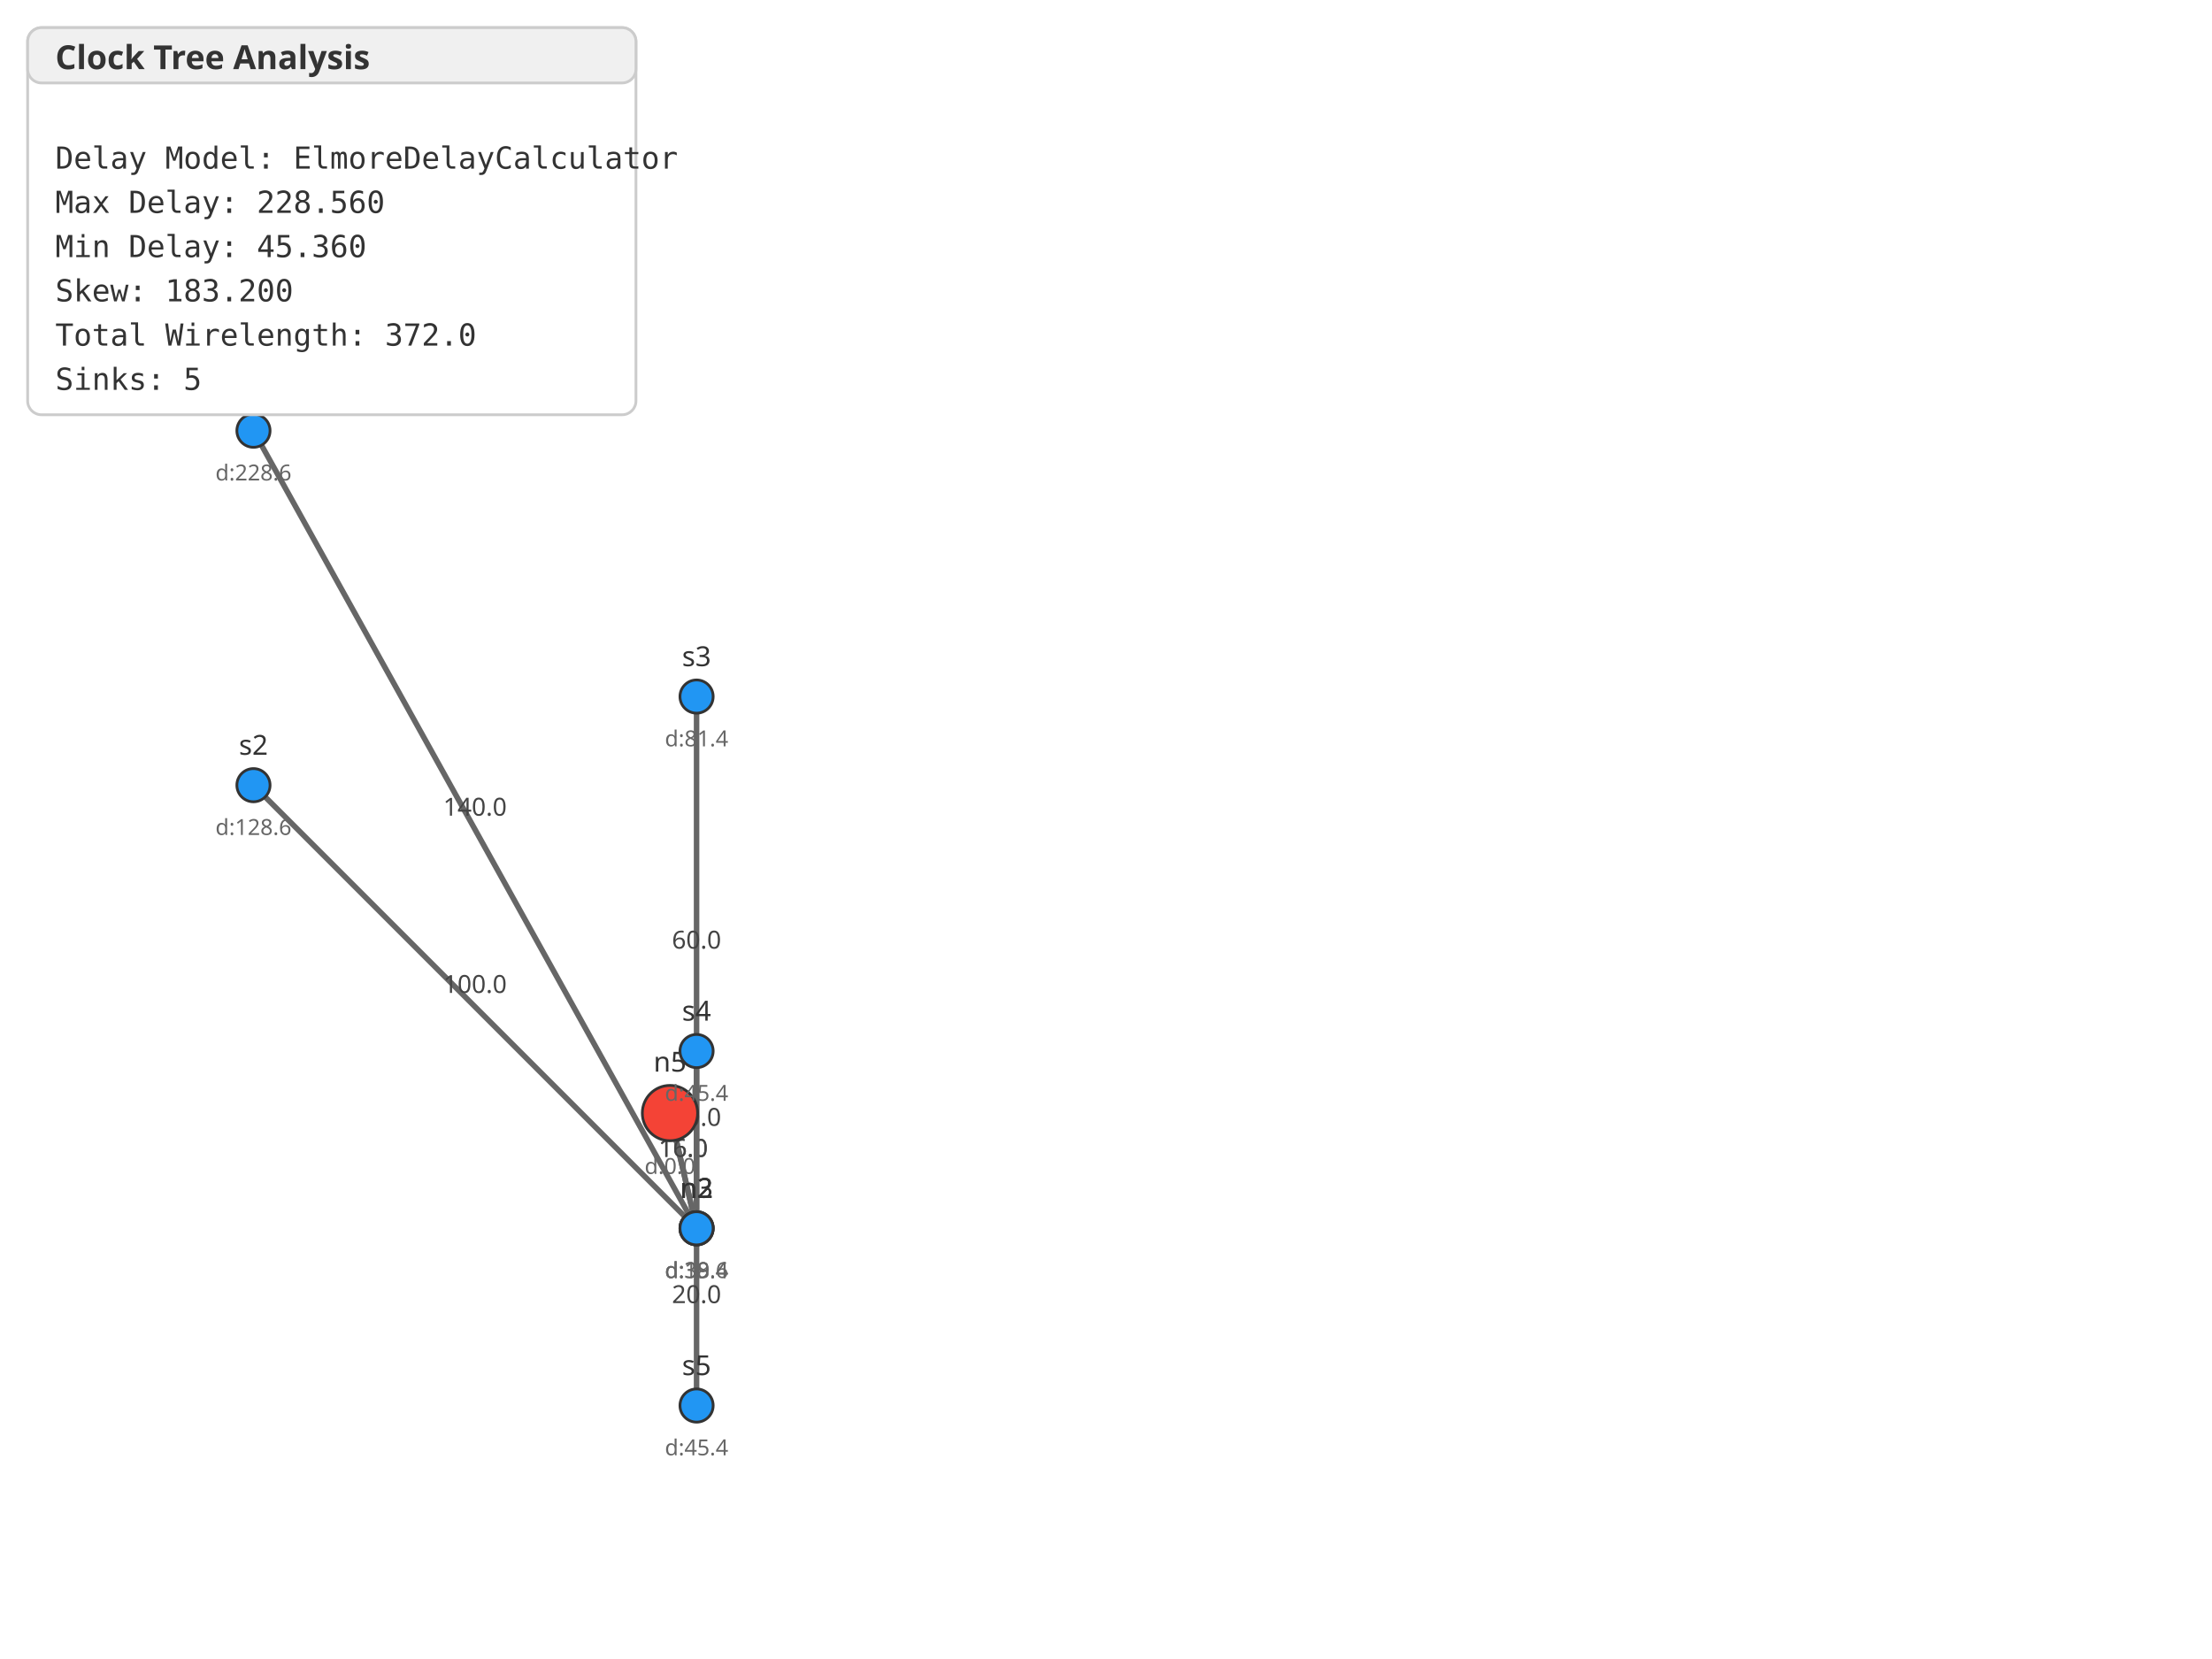
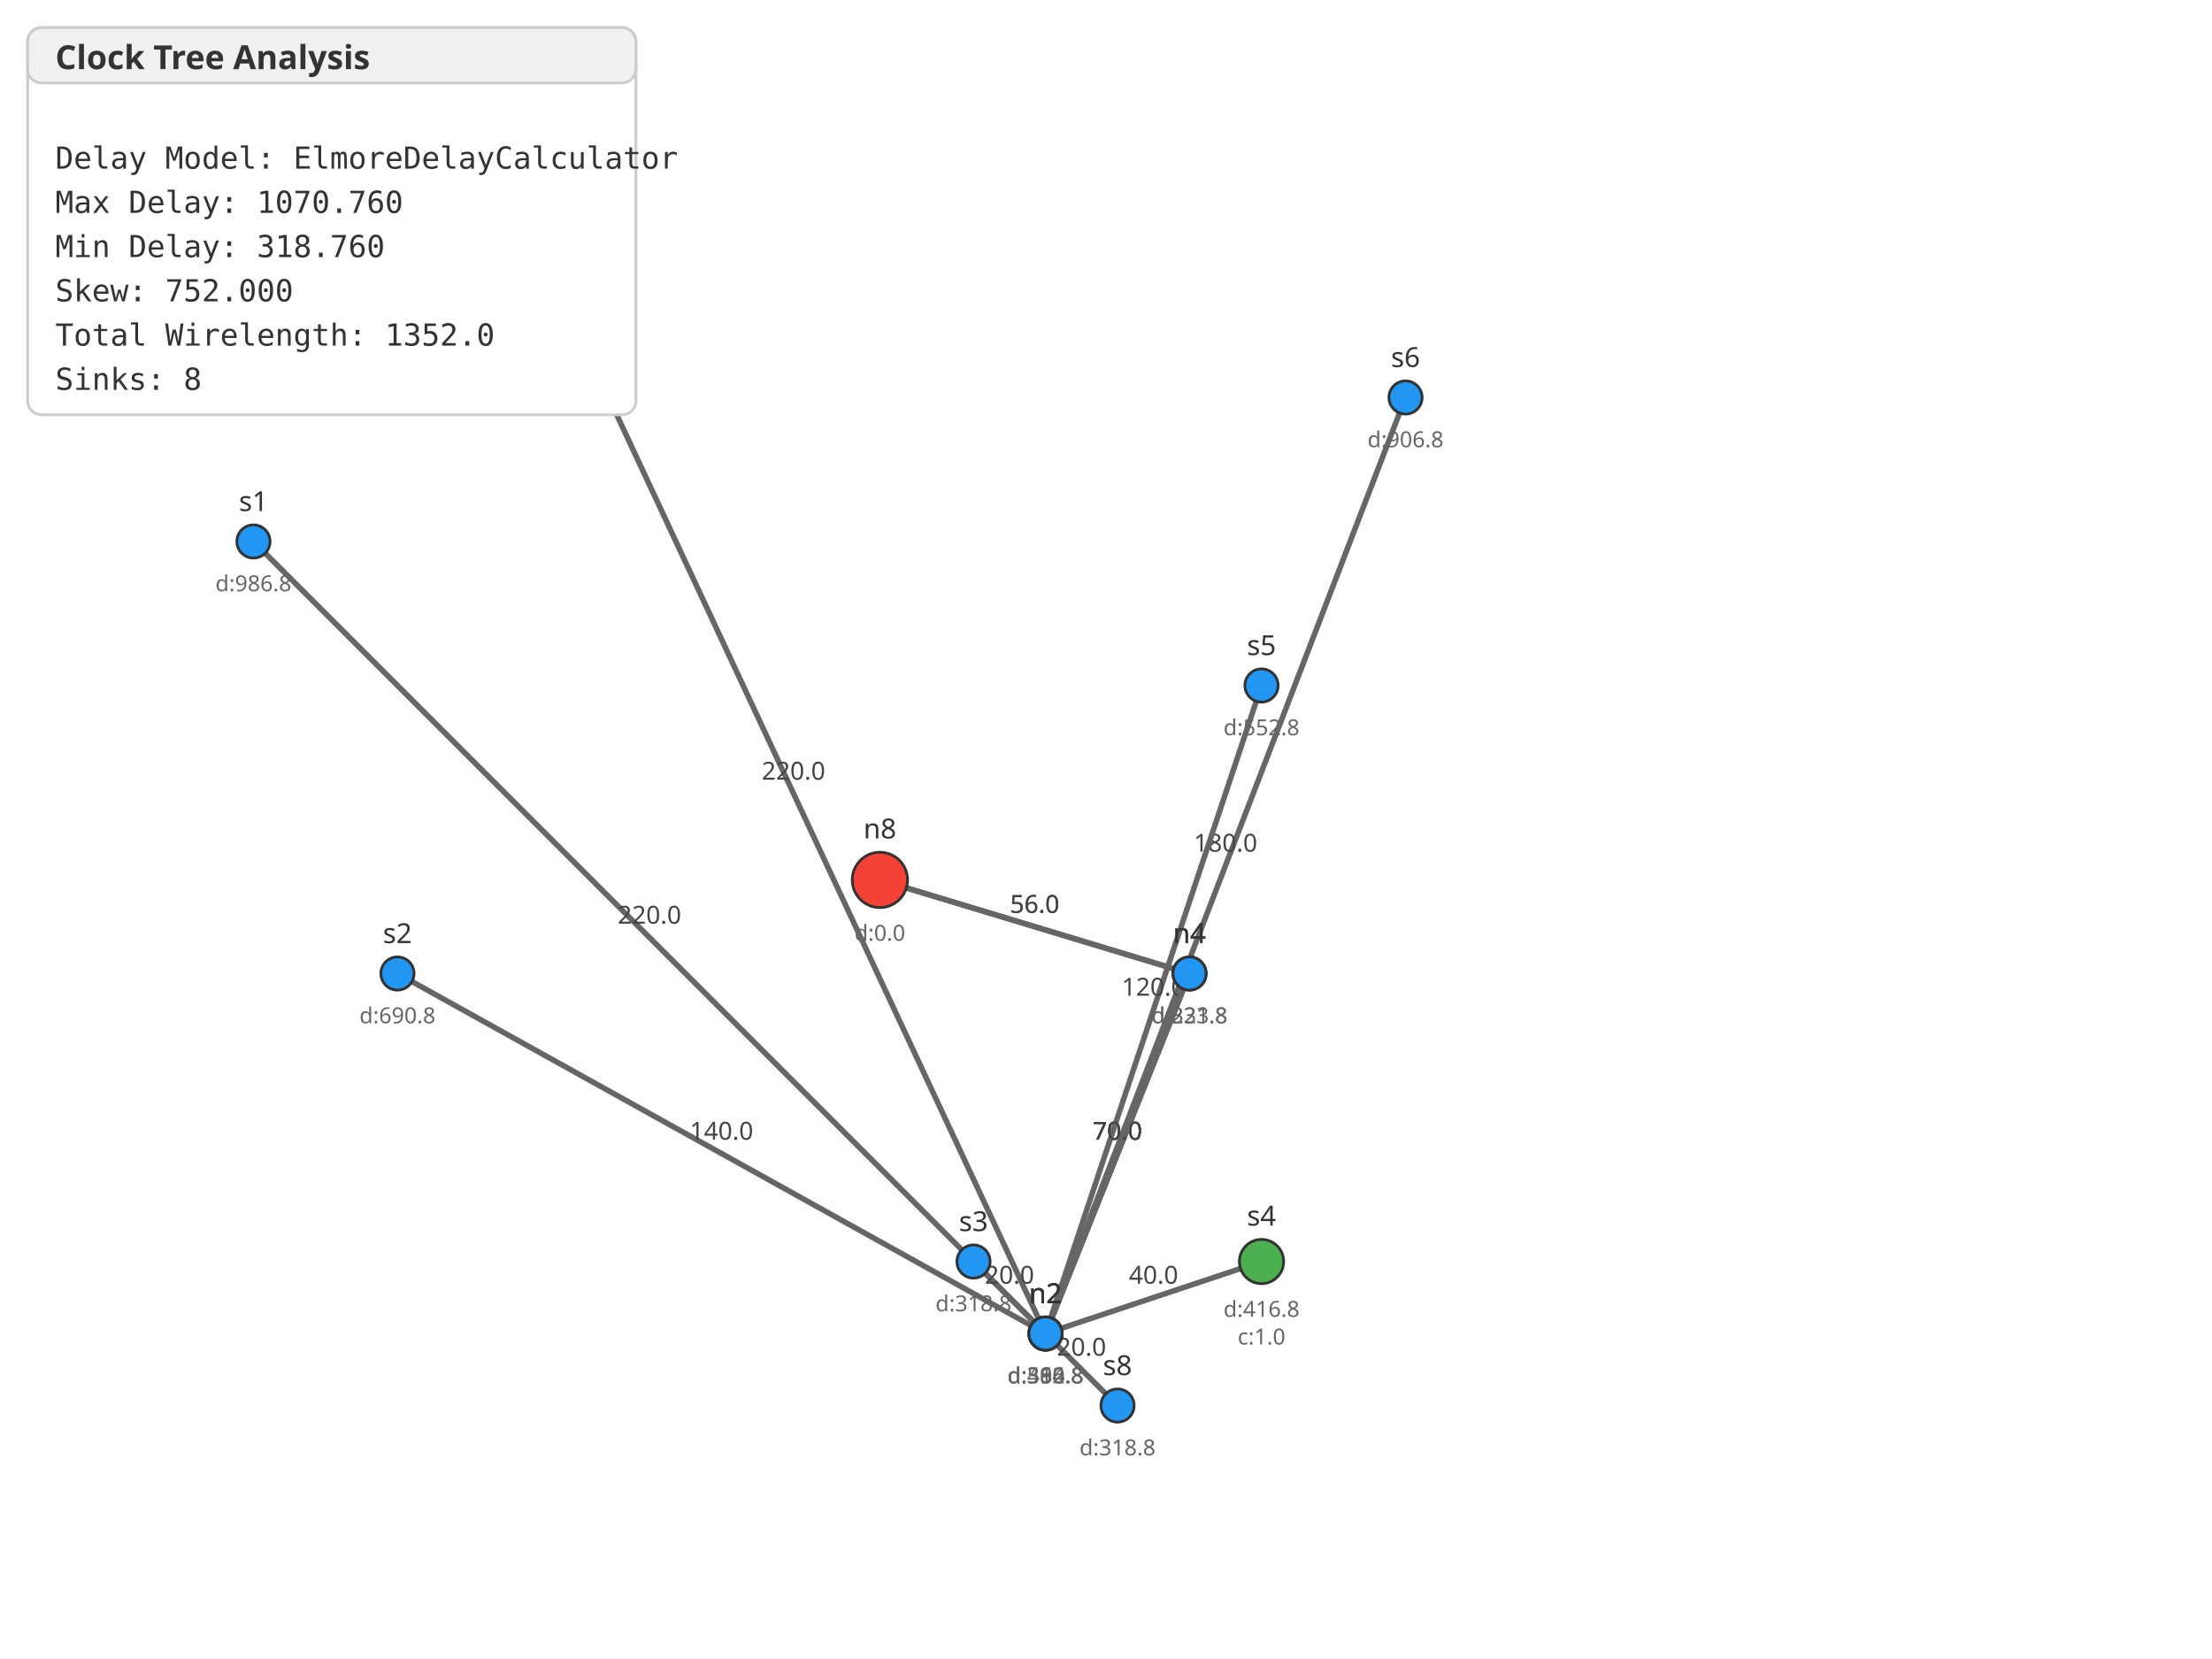
<svg xmlns="http://www.w3.org/2000/svg" width="800" height="600">
  <style>
  .node-label { font: 10px sans-serif; fill: #333; }
  .delay-label { font: 8px sans-serif; fill: #666; }
  .wire-label { font: 9px sans-serif; fill: #444; }
  .analysis-label { font: 12px sans-serif; fill: #333; }
</style>
  <rect width="100%" height="100%" fill="white" />
  <g class="clock-tree">
-     <line x1="242.308" y1="402.564" x2="251.923" y2="444.231" stroke="#666666" stroke-width="2" stroke-linecap="round" />
-     <text x="247.115" y="418.397" class="wire-label" text-anchor="middle">16.0</text>
-     <line x1="251.923" y1="444.231" x2="91.667" y2="155.769" stroke="#666666" stroke-width="2" stroke-linecap="round" />
-     <text x="171.795" y="295.0" class="wire-label" text-anchor="middle">140.0</text>
-     <line x1="251.923" y1="444.231" x2="91.667" y2="283.974" stroke="#666666" stroke-width="2" stroke-linecap="round" />
-     <text x="171.795" y="359.103" class="wire-label" text-anchor="middle">100.0</text>
-     <line x1="242.308" y1="402.564" x2="251.923" y2="444.231" stroke="#666666" stroke-width="2" stroke-linecap="round" />
-     <text x="247.115" y="418.397" class="wire-label" text-anchor="middle">16.0</text>
-     <line x1="251.923" y1="444.231" x2="251.923" y2="251.923" stroke="#666666" stroke-width="2" stroke-linecap="round" />
-     <text x="251.923" y="343.077" class="wire-label" text-anchor="middle">60.0</text>
-     <line x1="251.923" y1="444.231" x2="251.923" y2="444.231" stroke="#666666" stroke-width="2" stroke-linecap="round" />
-     <line x1="251.923" y1="444.231" x2="251.923" y2="380.128" stroke="#666666" stroke-width="2" stroke-linecap="round" />
-     <text x="251.923" y="407.179" class="wire-label" text-anchor="middle">20.0</text>
-     <line x1="251.923" y1="444.231" x2="251.923" y2="508.333" stroke="#666666" stroke-width="2" stroke-linecap="round" />
-     <text x="251.923" y="471.282" class="wire-label" text-anchor="middle">20.0</text>
-     <circle cx="242.308" cy="402.564" r="10" fill="#F44336" stroke="#333" stroke-width="1" />
-     <text x="242.308" y="387.564" class="node-label" text-anchor="middle">n5</text>
-     <text x="242.308" y="424.564" class="delay-label" text-anchor="middle">d:0.0</text>
-     <circle cx="251.923" cy="444.231" r="6" fill="#2196F3" stroke="#333" stroke-width="1" />
-     <text x="251.923" y="433.231" class="node-label" text-anchor="middle">n2</text>
-     <text x="251.923" y="462.231" class="delay-label" text-anchor="middle">d:18.6</text>
-     <circle cx="91.667" cy="155.769" r="6" fill="#2196F3" stroke="#333" stroke-width="1" />
-     <text x="91.667" y="144.769" class="node-label" text-anchor="middle">s1</text>
-     <text x="91.667" y="173.769" class="delay-label" text-anchor="middle">d:228.6</text>
-     <circle cx="91.667" cy="283.974" r="6" fill="#2196F3" stroke="#333" stroke-width="1" />
-     <text x="91.667" y="272.974" class="node-label" text-anchor="middle">s2</text>
-     <text x="91.667" y="301.974" class="delay-label" text-anchor="middle">d:128.6</text>
-     <circle cx="251.923" cy="444.231" r="6" fill="#2196F3" stroke="#333" stroke-width="1" />
-     <text x="251.923" y="433.231" class="node-label" text-anchor="middle">n3</text>
-     <text x="251.923" y="462.231" class="delay-label" text-anchor="middle">d:39.4</text>
-     <circle cx="251.923" cy="251.923" r="6" fill="#2196F3" stroke="#333" stroke-width="1" />
-     <text x="251.923" y="240.923" class="node-label" text-anchor="middle">s3</text>
-     <text x="251.923" y="269.923" class="delay-label" text-anchor="middle">d:81.4</text>
-     <circle cx="251.923" cy="444.231" r="6" fill="#2196F3" stroke="#333" stroke-width="1" />
-     <text x="251.923" y="433.231" class="node-label" text-anchor="middle">n2</text>
-     <text x="251.923" y="462.231" class="delay-label" text-anchor="middle">d:39.4</text>
-     <circle cx="251.923" cy="380.128" r="6" fill="#2196F3" stroke="#333" stroke-width="1" />
-     <text x="251.923" y="369.128" class="node-label" text-anchor="middle">s4</text>
-     <text x="251.923" y="398.128" class="delay-label" text-anchor="middle">d:45.4</text>
-     <circle cx="251.923" cy="508.333" r="6" fill="#2196F3" stroke="#333" stroke-width="1" />
-     <text x="251.923" y="497.333" class="node-label" text-anchor="middle">s5</text>
-     <text x="251.923" y="526.333" class="delay-label" text-anchor="middle">d:45.4</text>
+     <line x1="318.229" y1="318.229" x2="430.208" y2="352.083" stroke="#666666" stroke-width="2" stroke-linecap="round" />
+     <text x="374.219" y="330.156" class="wire-label" text-anchor="middle">56.0</text>
+     <line x1="430.208" y1="352.083" x2="378.125" y2="482.292" stroke="#666666" stroke-width="2" stroke-linecap="round" />
+     <text x="404.167" y="412.188" class="wire-label" text-anchor="middle">70.0</text>
+     <line x1="378.125" y1="482.292" x2="195.833" y2="91.667" stroke="#666666" stroke-width="2" stroke-linecap="round" />
+     <text x="286.979" y="281.979" class="wire-label" text-anchor="middle">220.0</text>
+     <line x1="378.125" y1="482.292" x2="508.333" y2="143.75" stroke="#666666" stroke-width="2" stroke-linecap="round" />
+     <text x="443.229" y="308.021" class="wire-label" text-anchor="middle">180.0</text>
+     <line x1="430.208" y1="352.083" x2="378.125" y2="482.292" stroke="#666666" stroke-width="2" stroke-linecap="round" />
+     <text x="404.167" y="412.188" class="wire-label" text-anchor="middle">70.0</text>
+     <line x1="378.125" y1="482.292" x2="91.667" y2="195.833" stroke="#666666" stroke-width="2" stroke-linecap="round" />
+     <text x="234.896" y="334.062" class="wire-label" text-anchor="middle">220.0</text>
+     <line x1="378.125" y1="482.292" x2="143.75" y2="352.083" stroke="#666666" stroke-width="2" stroke-linecap="round" />
+     <text x="260.938" y="412.188" class="wire-label" text-anchor="middle">140.0</text>
+     <line x1="318.229" y1="318.229" x2="430.208" y2="352.083" stroke="#666666" stroke-width="2" stroke-linecap="round" />
+     <text x="374.219" y="330.156" class="wire-label" text-anchor="middle">56.0</text>
+     <line x1="430.208" y1="352.083" x2="378.125" y2="482.292" stroke="#666666" stroke-width="2" stroke-linecap="round" />
+     <text x="404.167" y="412.188" class="wire-label" text-anchor="middle">70.0</text>
+     <line x1="378.125" y1="482.292" x2="456.25" y2="247.917" stroke="#666666" stroke-width="2" stroke-linecap="round" />
+     <text x="417.188" y="360.104" class="wire-label" text-anchor="middle">120.0</text>
+     <line x1="378.125" y1="482.292" x2="456.25" y2="456.25" stroke="#666666" stroke-width="2" stroke-linecap="round" />
+     <text x="417.188" y="464.271" class="wire-label" text-anchor="middle">40.0</text>
+     <line x1="430.208" y1="352.083" x2="378.125" y2="482.292" stroke="#666666" stroke-width="2" stroke-linecap="round" />
+     <text x="404.167" y="412.188" class="wire-label" text-anchor="middle">70.0</text>
+     <line x1="378.125" y1="482.292" x2="352.083" y2="456.25" stroke="#666666" stroke-width="2" stroke-linecap="round" />
+     <text x="365.104" y="464.271" class="wire-label" text-anchor="middle">20.0</text>
+     <line x1="378.125" y1="482.292" x2="404.167" y2="508.333" stroke="#666666" stroke-width="2" stroke-linecap="round" />
+     <text x="391.146" y="490.312" class="wire-label" text-anchor="middle">20.0</text>
+     <circle cx="318.229" cy="318.229" r="10" fill="#F44336" stroke="#333" stroke-width="1" />
+     <text x="318.229" y="303.229" class="node-label" text-anchor="middle">n8</text>
+     <text x="318.229" y="340.229" class="delay-label" text-anchor="middle">d:0.0</text>
+     <circle cx="430.208" cy="352.083" r="6" fill="#2196F3" stroke="#333" stroke-width="1" />
+     <text x="430.208" y="341.083" class="node-label" text-anchor="middle">n4</text>
+     <text x="430.208" y="370.083" class="delay-label" text-anchor="middle">d:333.8</text>
+     <circle cx="378.125" cy="482.292" r="6" fill="#2196F3" stroke="#333" stroke-width="1" />
+     <text x="378.125" y="471.292" class="node-label" text-anchor="middle">n2</text>
+     <text x="378.125" y="500.292" class="delay-label" text-anchor="middle">d:564.8</text>
+     <circle cx="195.833" cy="91.667" r="6" fill="#2196F3" stroke="#333" stroke-width="1" />
+     <text x="195.833" y="80.667" class="node-label" text-anchor="middle">s7</text>
+     <text x="195.833" y="109.667" class="delay-label" text-anchor="middle">d:1070.8</text>
+     <circle cx="508.333" cy="143.75" r="6" fill="#2196F3" stroke="#333" stroke-width="1" />
+     <text x="508.333" y="132.75" class="node-label" text-anchor="middle">s6</text>
+     <text x="508.333" y="161.75" class="delay-label" text-anchor="middle">d:906.8</text>
+     <circle cx="378.125" cy="482.292" r="6" fill="#2196F3" stroke="#333" stroke-width="1" />
+     <text x="378.125" y="471.292" class="node-label" text-anchor="middle">n2</text>
+     <text x="378.125" y="500.292" class="delay-label" text-anchor="middle">d:480.8</text>
+     <circle cx="91.667" cy="195.833" r="6" fill="#2196F3" stroke="#333" stroke-width="1" />
+     <text x="91.667" y="184.833" class="node-label" text-anchor="middle">s1</text>
+     <text x="91.667" y="213.833" class="delay-label" text-anchor="middle">d:986.8</text>
+     <circle cx="143.75" cy="352.083" r="6" fill="#2196F3" stroke="#333" stroke-width="1" />
+     <text x="143.75" y="341.083" class="node-label" text-anchor="middle">s2</text>
+     <text x="143.75" y="370.083" class="delay-label" text-anchor="middle">d:690.8</text>
+     <circle cx="430.208" cy="352.083" r="6" fill="#2196F3" stroke="#333" stroke-width="1" />
+     <text x="430.208" y="341.083" class="node-label" text-anchor="middle">n4</text>
+     <text x="430.208" y="370.083" class="delay-label" text-anchor="middle">d:221.8</text>
+     <circle cx="378.125" cy="482.292" r="6" fill="#2196F3" stroke="#333" stroke-width="1" />
+     <text x="378.125" y="471.292" class="node-label" text-anchor="middle">n2</text>
+     <text x="378.125" y="500.292" class="delay-label" text-anchor="middle">d:396.8</text>
+     <circle cx="456.25" cy="247.917" r="6" fill="#2196F3" stroke="#333" stroke-width="1" />
+     <text x="456.25" y="236.917" class="node-label" text-anchor="middle">s5</text>
+     <text x="456.25" y="265.917" class="delay-label" text-anchor="middle">d:552.8</text>
+     <circle cx="456.25" cy="456.25" r="8" fill="#4CAF50" stroke="#333" stroke-width="1" />
+     <text x="456.25" y="443.25" class="node-label" text-anchor="middle">s4</text>
+     <text x="456.25" y="476.25" class="delay-label" text-anchor="middle">d:416.8</text>
+     <text x="456.25" y="486.25" class="delay-label" text-anchor="middle">c:1.0</text>
+     <circle cx="378.125" cy="482.292" r="6" fill="#2196F3" stroke="#333" stroke-width="1" />
+     <text x="378.125" y="471.292" class="node-label" text-anchor="middle">n2</text>
+     <text x="378.125" y="500.292" class="delay-label" text-anchor="middle">d:312.8</text>
+     <circle cx="352.083" cy="456.25" r="6" fill="#2196F3" stroke="#333" stroke-width="1" />
+     <text x="352.083" y="445.25" class="node-label" text-anchor="middle">s3</text>
+     <text x="352.083" y="474.25" class="delay-label" text-anchor="middle">d:318.8</text>
+     <circle cx="404.167" cy="508.333" r="6" fill="#2196F3" stroke="#333" stroke-width="1" />
+     <text x="404.167" y="497.333" class="node-label" text-anchor="middle">s8</text>
+     <text x="404.167" y="526.333" class="delay-label" text-anchor="middle">d:318.8</text>
    <g class="analysis-info">
      <rect x="10" y="10" width="220" height="140" fill="white" stroke="#ccc" stroke-width="1" rx="5" />
      <rect x="10" y="10" width="220" height="20" fill="#f0f0f0" stroke="#ccc" stroke-width="1" rx="5" />
      <text x="20" y="25" font-family="sans-serif" font-size="12" font-weight="bold" fill="#333">Clock Tree Analysis</text>
      <text x="20" y="45" font-family="monospace" font-size="11" fill="#333">
        <tspan x="20" y="61">Delay Model: ElmoreDelayCalculator</tspan>
-         <tspan x="20" y="77">Max Delay: 228.560</tspan>
-         <tspan x="20" y="93">Min Delay: 45.360</tspan>
-         <tspan x="20" y="109">Skew: 183.200</tspan>
-         <tspan x="20" y="125">Total Wirelength: 372.0</tspan>
-         <tspan x="20" y="141">Sinks: 5</tspan>
+         <tspan x="20" y="77">Max Delay: 1070.760</tspan>
+         <tspan x="20" y="93">Min Delay: 318.760</tspan>
+         <tspan x="20" y="109">Skew: 752.000</tspan>
+         <tspan x="20" y="125">Total Wirelength: 1352.0</tspan>
+         <tspan x="20" y="141">Sinks: 8</tspan>
      </text>
    </g>
  </g>
</svg>
